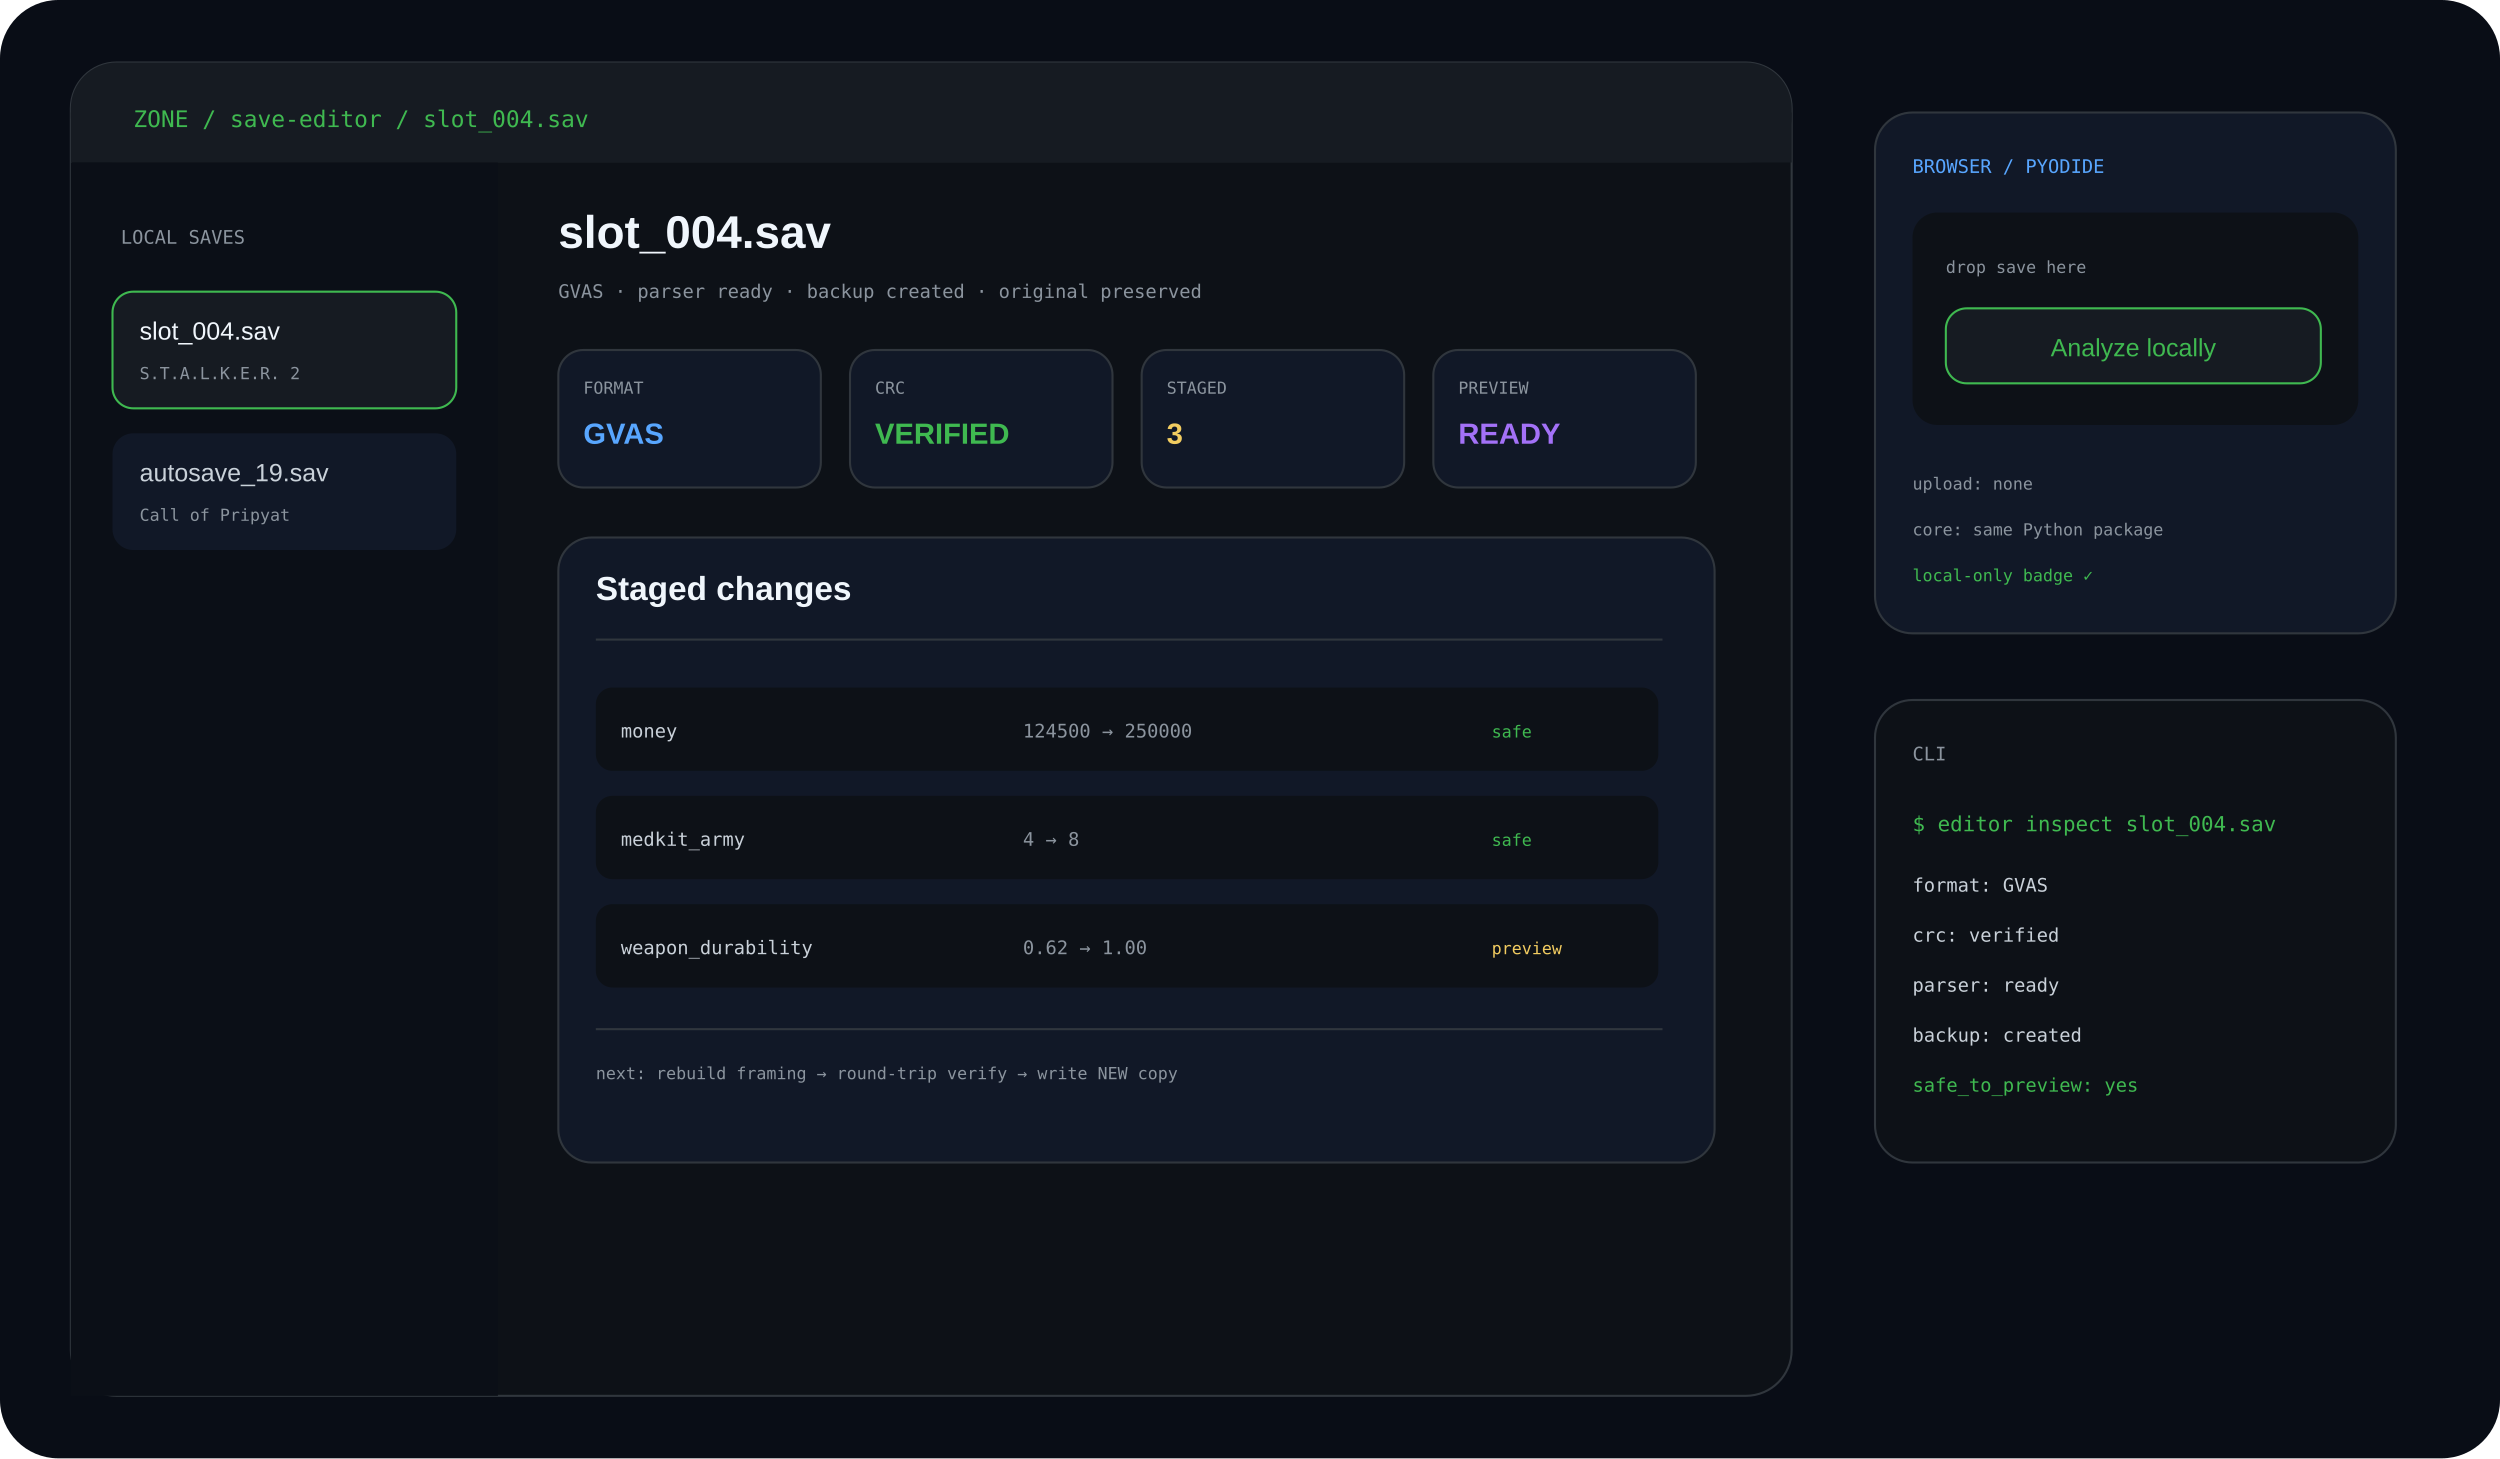
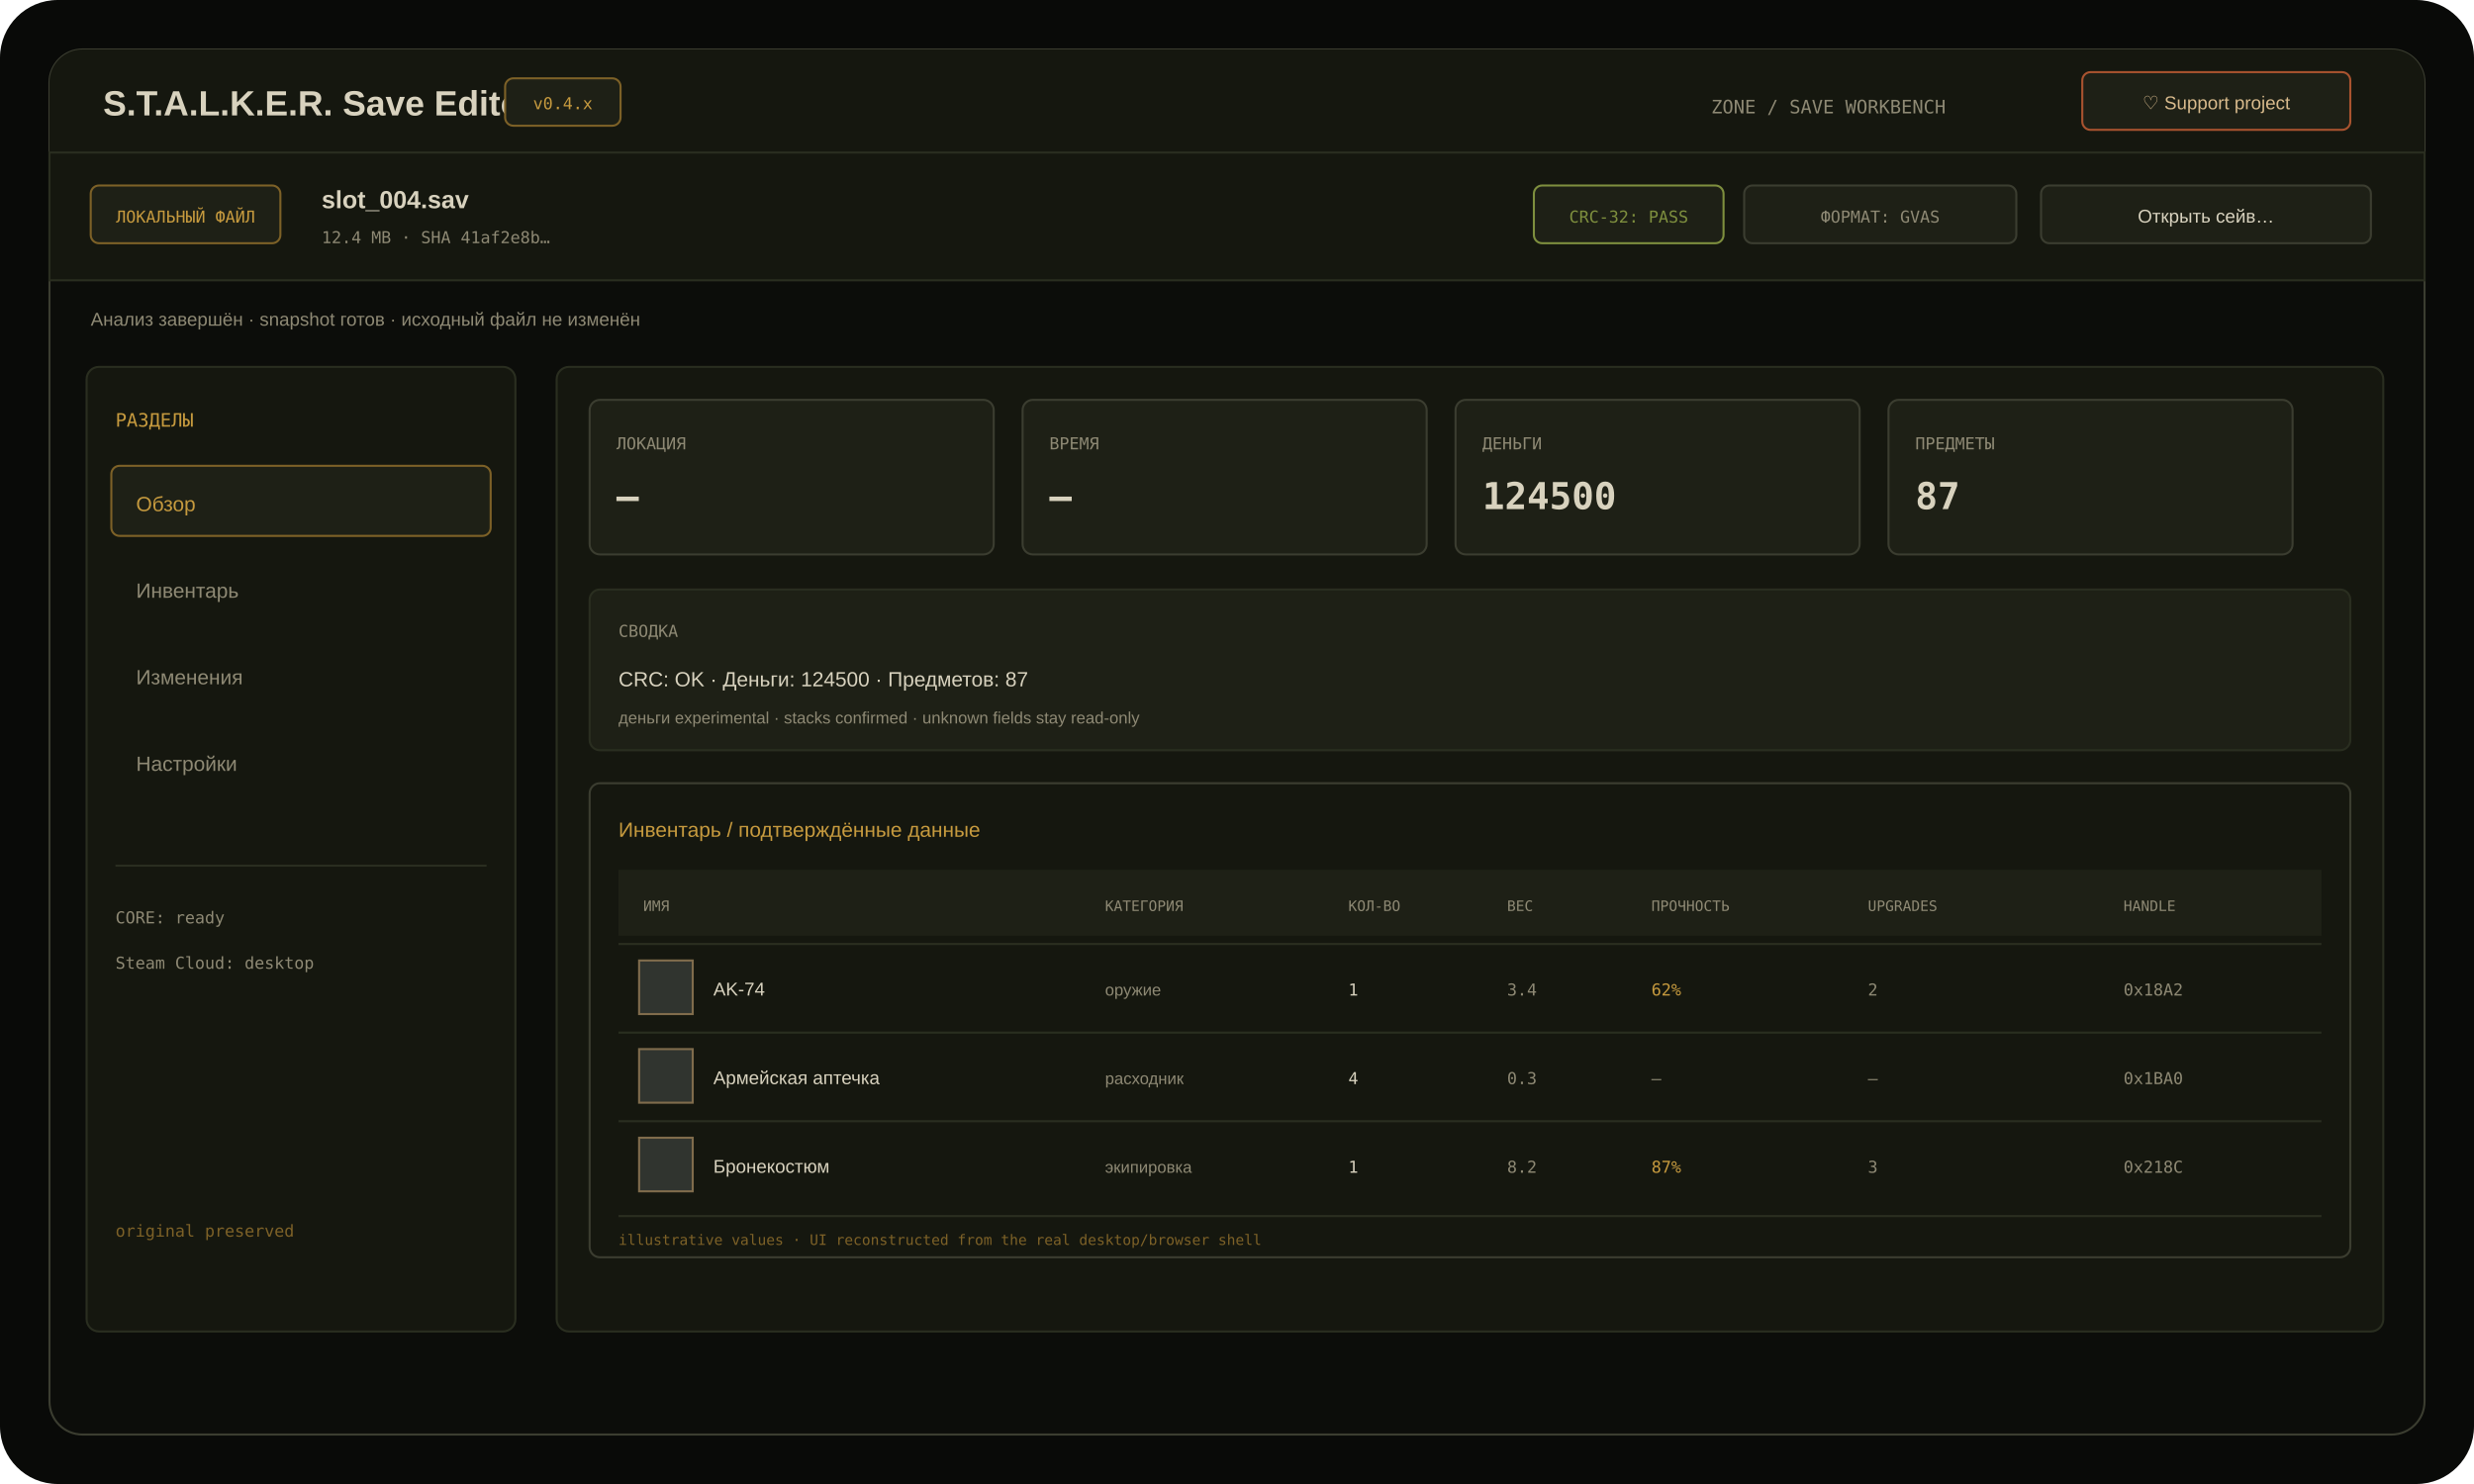
- <svg xmlns="http://www.w3.org/2000/svg" width="1200" height="700" viewBox="0 0 1200 700">
-   <rect width="1200" height="700" rx="28" fill="#090d16" />
-   <rect x="34" y="30" width="826" height="640" rx="22" fill="#0d1117" stroke="#30363d" />
-   <rect x="34" y="30" width="826" height="48" rx="22" fill="#161b22" />
-   <rect x="34" y="54" width="826" height="24" fill="#161b22" />
-   <text x="64" y="61" fill="#3fb950" font-family="monospace" font-size="11">ZONE / save-editor / slot_004.sav</text>
-   <rect x="34" y="78" width="205" height="592" fill="#0b0f17" />
-   <text x="58" y="117" fill="#8b949e" font-family="monospace" font-size="9">LOCAL SAVES</text>
-   <g transform="translate(54 140)">
-     <rect width="165" height="56" rx="10" fill="#161b22" stroke="#3fb950" />
-     <text x="13" y="23" fill="#f0f6fc" font-family="Arial" font-size="12">slot_004.sav</text>
-     <text x="13" y="42" fill="#8b949e" font-family="monospace" font-size="8">S.T.A.L.K.E.R. 2</text>
+ <svg xmlns="http://www.w3.org/2000/svg" width="1200" height="720" viewBox="0 0 1200 720">
+   <rect width="1200" height="720" rx="28" fill="#090A08" />
+   <rect x="24" y="24" width="1152" height="672" rx="16" fill="#0C0D0A" stroke="#3B3D30" />
+   <rect x="24" y="24" width="1152" height="50" rx="16" fill="#15170F" />
+   <rect x="24" y="50" width="1152" height="24" fill="#15170F" />
+   <text x="50" y="56" fill="#D8D2BE" font-family="Arial" font-size="17" font-weight="700">S.T.A.L.K.E.R. Save Editor</text>
+   <rect x="245" y="38" width="56" height="23" rx="4" fill="#1E2016" stroke="#7D6127" />
+   <text x="273" y="53" text-anchor="middle" fill="#C69A3E" font-family="monospace" font-size="8">v0.4.x</text>
+   <text x="830" y="55" fill="#8E8974" font-family="monospace" font-size="9">ZONE / SAVE WORKBENCH</text>
+   <rect x="1010" y="35" width="130" height="28" rx="4" fill="#1E2016" stroke="#A9532F" />
+   <text x="1075" y="53" text-anchor="middle" fill="#D8BA8C" font-family="Arial" font-size="9">♡ Support project</text>
+   <g transform="translate(24 74)">
+     <rect width="1152" height="62" fill="#15170F" stroke="#2A2E20" />
+     <rect x="20" y="16" width="92" height="28" rx="4" fill="#1E2016" stroke="#7D6127" />
+     <text x="66" y="34" text-anchor="middle" fill="#C69A3E" font-family="monospace" font-size="8">ЛОКАЛЬНЫЙ ФАЙЛ</text>
+     <text x="132" y="27" fill="#D8D2BE" font-family="Arial" font-size="12" font-weight="700">slot_004.sav</text>
+     <text x="132" y="44" fill="#8E8974" font-family="monospace" font-size="8">12.4 MB · SHA 41af2e8b…</text>
+     <rect x="720" y="16" width="92" height="28" rx="4" fill="#1E2016" stroke="#7E8F3E" />
+     <text x="766" y="34" text-anchor="middle" fill="#7E8F3E" font-family="monospace" font-size="8">CRC-32: PASS</text>
+     <rect x="822" y="16" width="132" height="28" rx="4" fill="#1E2016" stroke="#3B3D30" />
+     <text x="888" y="34" text-anchor="middle" fill="#8E8974" font-family="monospace" font-size="8">ФОРМАТ: GVAS</text>
+     <rect x="966" y="16" width="160" height="28" rx="4" fill="#1E2016" stroke="#3B3D30" />
+     <text x="1046" y="34" text-anchor="middle" fill="#D8D2BE" font-family="Arial" font-size="9">Открыть сейв…</text>
  </g>
-   <g transform="translate(54 208)">
-     <rect width="165" height="56" rx="10" fill="#111827" />
-     <text x="13" y="23" fill="#c9d1d9" font-family="Arial" font-size="12">autosave_19.sav</text>
-     <text x="13" y="42" fill="#8b949e" font-family="monospace" font-size="8">Call of Pripyat</text>
+   <text x="44" y="158" fill="#8E8974" font-family="Arial" font-size="9">Анализ завершён · snapshot готов · исходный файл не изменён</text>
+   <g transform="translate(42 178)">
+     <rect width="208" height="468" rx="6" fill="#15170F" stroke="#2A2E20" />
+     <text x="14" y="29" fill="#C69A3E" font-family="monospace" font-size="9">РАЗДЕЛЫ</text>
+     <g transform="translate(12 48)">
+       <rect width="184" height="34" rx="4" fill="#1E2016" stroke="#7D6127" />
+       <text x="12" y="22" fill="#C69A3E" font-family="Arial" font-size="10">Обзор</text>
+     </g>
+     <g transform="translate(12 90)">
+       <rect width="184" height="34" rx="4" fill="transparent" stroke="transparent" />
+       <text x="12" y="22" fill="#8E8974" font-family="Arial" font-size="10">Инвентарь</text>
+     </g>
+     <g transform="translate(12 132)">
+       <rect width="184" height="34" rx="4" fill="transparent" stroke="transparent" />
+       <text x="12" y="22" fill="#8E8974" font-family="Arial" font-size="10">Изменения</text>
+     </g>
+     <g transform="translate(12 174)">
+       <rect width="184" height="34" rx="4" fill="transparent" stroke="transparent" />
+       <text x="12" y="22" fill="#8E8974" font-family="Arial" font-size="10">Настройки</text>
+     </g>
+     <line x1="14" y1="242" x2="194" y2="242" stroke="#2A2E20" />
+     <text x="14" y="270" fill="#8E8974" font-family="monospace" font-size="8">CORE: ready</text>
+     <text x="14" y="292" fill="#8E8974" font-family="monospace" font-size="8">Steam Cloud: desktop</text>
+     <text x="14" y="422" fill="#7D6127" font-family="monospace" font-size="8">original preserved</text>
  </g>
-   <text x="268" y="119" fill="#f0f6fc" font-family="Arial" font-size="22" font-weight="700">slot_004.sav</text>
-   <text x="268" y="143" fill="#8b949e" font-family="monospace" font-size="9">GVAS · parser ready · backup created · original preserved</text>
-   <g transform="translate(268 168)">
-     <rect width="126" height="66" rx="12" fill="#111827" stroke="#30363d" />
-     <text x="12" y="21" fill="#8b949e" font-family="monospace" font-size="8">FORMAT</text>
-     <text x="12" y="45" fill="#58a6ff" font-family="Arial" font-size="14" font-weight="700">GVAS</text>
-   </g>
-   <g transform="translate(408 168)">
-     <rect width="126" height="66" rx="12" fill="#111827" stroke="#30363d" />
-     <text x="12" y="21" fill="#8b949e" font-family="monospace" font-size="8">CRC</text>
-     <text x="12" y="45" fill="#3fb950" font-family="Arial" font-size="14" font-weight="700">VERIFIED</text>
-   </g>
-   <g transform="translate(548 168)">
-     <rect width="126" height="66" rx="12" fill="#111827" stroke="#30363d" />
-     <text x="12" y="21" fill="#8b949e" font-family="monospace" font-size="8">STAGED</text>
-     <text x="12" y="45" fill="#f2cc60" font-family="Arial" font-size="14" font-weight="700">3</text>
-   </g>
-   <g transform="translate(688 168)">
-     <rect width="126" height="66" rx="12" fill="#111827" stroke="#30363d" />
-     <text x="12" y="21" fill="#8b949e" font-family="monospace" font-size="8">PREVIEW</text>
-     <text x="12" y="45" fill="#a371f7" font-family="Arial" font-size="14" font-weight="700">READY</text>
-   </g>
-   <g transform="translate(268 258)">
-     <rect width="555" height="300" rx="16" fill="#111827" stroke="#30363d" />
-     <text x="18" y="30" fill="#f0f6fc" font-family="Arial" font-size="16" font-weight="700">Staged changes</text>
-     <line x1="18" y1="49" x2="530" y2="49" stroke="#30363d" />
-     <g transform="translate(18 72)">
-       <rect width="510" height="40" rx="8" fill="#0d1117" />
-       <text x="12" y="24" fill="#c9d1d9" font-family="monospace" font-size="9">money</text>
-       <text x="205" y="24" fill="#8b949e" font-family="monospace" font-size="9">124500 → 250000</text>
-       <text x="430" y="24" fill="#3fb950" font-family="monospace" font-size="8">safe</text>
+   <g transform="translate(270 178)">
+     <rect width="886" height="468" rx="6" fill="#15170F" stroke="#2A2E20" />
+     <g transform="translate(16 16)">
+       <g transform="translate(0 0)">
+         <rect width="196" height="75" rx="5" fill="#1E2016" stroke="#3B3D30" />
+         <text x="13" y="24" fill="#8E8974" font-family="monospace" font-size="8">ЛОКАЦИЯ</text>
+         <text x="13" y="53" fill="#D8D2BE" font-family="monospace" font-size="18" font-weight="700">—</text>
+       </g>
+       <g transform="translate(210 0)">
+         <rect width="196" height="75" rx="5" fill="#1E2016" stroke="#3B3D30" />
+         <text x="13" y="24" fill="#8E8974" font-family="monospace" font-size="8">ВРЕМЯ</text>
+         <text x="13" y="53" fill="#D8D2BE" font-family="monospace" font-size="18" font-weight="700">—</text>
+       </g>
+       <g transform="translate(420 0)">
+         <rect width="196" height="75" rx="5" fill="#1E2016" stroke="#3B3D30" />
+         <text x="13" y="24" fill="#8E8974" font-family="monospace" font-size="8">ДЕНЬГИ</text>
+         <text x="13" y="53" fill="#D8D2BE" font-family="monospace" font-size="18" font-weight="700">124500</text>
+       </g>
+       <g transform="translate(630 0)">
+         <rect width="196" height="75" rx="5" fill="#1E2016" stroke="#3B3D30" />
+         <text x="13" y="24" fill="#8E8974" font-family="monospace" font-size="8">ПРЕДМЕТЫ</text>
+         <text x="13" y="53" fill="#D8D2BE" font-family="monospace" font-size="18" font-weight="700">87</text>
+       </g>
    </g>
-     <g transform="translate(18 124)">
-       <rect width="510" height="40" rx="8" fill="#0d1117" />
-       <text x="12" y="24" fill="#c9d1d9" font-family="monospace" font-size="9">medkit_army</text>
-       <text x="205" y="24" fill="#8b949e" font-family="monospace" font-size="9">4 → 8</text>
-       <text x="430" y="24" fill="#3fb950" font-family="monospace" font-size="8">safe</text>
+     <g transform="translate(16 108)">
+       <rect width="854" height="78" rx="5" fill="#1E2016" stroke="#2A2E20" />
+       <text x="14" y="23" fill="#8E8974" font-family="monospace" font-size="8">СВОДКА</text>
+       <text x="14" y="47" fill="#D8D2BE" font-family="Arial" font-size="10">CRC: OK · Деньги: 124500 · Предметов: 87</text>
+       <text x="14" y="65" fill="#8E8974" font-family="Arial" font-size="8">деньги experimental · stacks confirmed · unknown fields stay read-only</text>
    </g>
-     <g transform="translate(18 176)">
-       <rect width="510" height="40" rx="8" fill="#0d1117" />
-       <text x="12" y="24" fill="#c9d1d9" font-family="monospace" font-size="9">weapon_durability</text>
-       <text x="205" y="24" fill="#8b949e" font-family="monospace" font-size="9">0.62 → 1.00</text>
-       <text x="430" y="24" fill="#f2cc60" font-family="monospace" font-size="8">preview</text>
+     <g transform="translate(16 202)">
+       <rect width="854" height="230" rx="5" fill="#15170F" stroke="#3B3D30" />
+       <text x="14" y="26" fill="#C69A3E" font-family="Arial" font-size="10">Инвентарь / подтверждённые данные</text>
+       <rect x="14" y="42" width="826" height="32" fill="#1E2016" />
+       <text x="26" y="62" fill="#8E8974" font-family="monospace" font-size="7">ИМЯ</text>
+       <text x="250" y="62" fill="#8E8974" font-family="monospace" font-size="7">КАТЕГОРИЯ</text>
+       <text x="368" y="62" fill="#8E8974" font-family="monospace" font-size="7">КОЛ-ВО</text>
+       <text x="445" y="62" fill="#8E8974" font-family="monospace" font-size="7">ВЕС</text>
+       <text x="515" y="62" fill="#8E8974" font-family="monospace" font-size="7">ПРОЧНОСТЬ</text>
+       <text x="620" y="62" fill="#8E8974" font-family="monospace" font-size="7">UPGRADES</text>
+       <text x="744" y="62" fill="#8E8974" font-family="monospace" font-size="7">HANDLE</text>
+       <g transform="translate(14 78)">
+         <line x1="0" y1="0" x2="826" y2="0" stroke="#2A2E20" />
+         <rect x="10" y="8" width="26" height="26" fill="#30342f" stroke="#806c4c" />
+         <text x="46" y="25" fill="#D8D2BE" font-family="Arial" font-size="9">AK-74</text>
+         <text x="236" y="25" fill="#8E8974" font-family="Arial" font-size="8">оружие</text>
+         <text x="354" y="25" fill="#D8D2BE" font-family="monospace" font-size="8">1</text>
+         <text x="431" y="25" fill="#8E8974" font-family="monospace" font-size="8">3.4</text>
+         <text x="501" y="25" fill="#C69A3E" font-family="monospace" font-size="8">62%</text>
+         <text x="606" y="25" fill="#8E8974" font-family="monospace" font-size="8">2</text>
+         <text x="730" y="25" fill="#8E8974" font-family="monospace" font-size="8">0x18A2</text>
+       </g>
+       <g transform="translate(14 121)">
+         <line x1="0" y1="0" x2="826" y2="0" stroke="#2A2E20" />
+         <rect x="10" y="8" width="26" height="26" fill="#30342f" stroke="#806c4c" />
+         <text x="46" y="25" fill="#D8D2BE" font-family="Arial" font-size="9">Армейская аптечка</text>
+         <text x="236" y="25" fill="#8E8974" font-family="Arial" font-size="8">расходник</text>
+         <text x="354" y="25" fill="#D8D2BE" font-family="monospace" font-size="8">4</text>
+         <text x="431" y="25" fill="#8E8974" font-family="monospace" font-size="8">0.3</text>
+         <text x="501" y="25" fill="#8E8974" font-family="monospace" font-size="8">—</text>
+         <text x="606" y="25" fill="#8E8974" font-family="monospace" font-size="8">—</text>
+         <text x="730" y="25" fill="#8E8974" font-family="monospace" font-size="8">0x1BA0</text>
+       </g>
+       <g transform="translate(14 164)">
+         <line x1="0" y1="0" x2="826" y2="0" stroke="#2A2E20" />
+         <rect x="10" y="8" width="26" height="26" fill="#30342f" stroke="#806c4c" />
+         <text x="46" y="25" fill="#D8D2BE" font-family="Arial" font-size="9">Бронекостюм</text>
+         <text x="236" y="25" fill="#8E8974" font-family="Arial" font-size="8">экипировка</text>
+         <text x="354" y="25" fill="#D8D2BE" font-family="monospace" font-size="8">1</text>
+         <text x="431" y="25" fill="#8E8974" font-family="monospace" font-size="8">8.2</text>
+         <text x="501" y="25" fill="#C69A3E" font-family="monospace" font-size="8">87%</text>
+         <text x="606" y="25" fill="#8E8974" font-family="monospace" font-size="8">3</text>
+         <text x="730" y="25" fill="#8E8974" font-family="monospace" font-size="8">0x218C</text>
+       </g>
+       <line x1="14" y1="210" x2="840" y2="210" stroke="#2A2E20" />
+       <text x="14" y="224" fill="#7D6127" font-family="monospace" font-size="7">illustrative values · UI reconstructed from the real desktop/browser shell</text>
    </g>
-     <line x1="18" y1="236" x2="530" y2="236" stroke="#30363d" />
-     <text x="18" y="260" fill="#8b949e" font-family="monospace" font-size="8">next: rebuild framing → round-trip verify → write NEW copy</text>
-   </g>
-   <g transform="translate(900 54)">
-     <rect width="250" height="250" rx="18" fill="#111827" stroke="#30363d" />
-     <text x="18" y="29" fill="#58a6ff" font-family="monospace" font-size="9">BROWSER / PYODIDE</text>
-     <rect x="18" y="48" width="214" height="102" rx="12" fill="#0d1117" />
-     <text x="34" y="77" fill="#8b949e" font-family="monospace" font-size="8">drop save here</text>
-     <rect x="34" y="94" width="180" height="36" rx="10" fill="#161b22" stroke="#3fb950" />
-     <text x="124" y="117" text-anchor="middle" fill="#3fb950" font-family="Arial" font-size="12">Analyze locally</text>
-     <text x="18" y="181" fill="#8b949e" font-family="monospace" font-size="8">upload: none</text>
-     <text x="18" y="203" fill="#8b949e" font-family="monospace" font-size="8">core: same Python package</text>
-     <text x="18" y="225" fill="#3fb950" font-family="monospace" font-size="8">local-only badge ✓</text>
-   </g>
-   <g transform="translate(900 336)">
-     <rect width="250" height="222" rx="18" fill="#0d1117" stroke="#30363d" />
-     <text x="18" y="29" fill="#8b949e" font-family="monospace" font-size="9">CLI</text>
-     <text x="18" y="63" fill="#3fb950" font-family="monospace" font-size="10">$ editor inspect slot_004.sav</text>
-     <text x="18" y="92" fill="#c9d1d9" font-family="monospace" font-size="9">format: GVAS</text>
-     <text x="18" y="116" fill="#c9d1d9" font-family="monospace" font-size="9">crc: verified</text>
-     <text x="18" y="140" fill="#c9d1d9" font-family="monospace" font-size="9">parser: ready</text>
-     <text x="18" y="164" fill="#c9d1d9" font-family="monospace" font-size="9">backup: created</text>
-     <text x="18" y="188" fill="#3fb950" font-family="monospace" font-size="9">safe_to_preview: yes</text>
  </g>
</svg>
